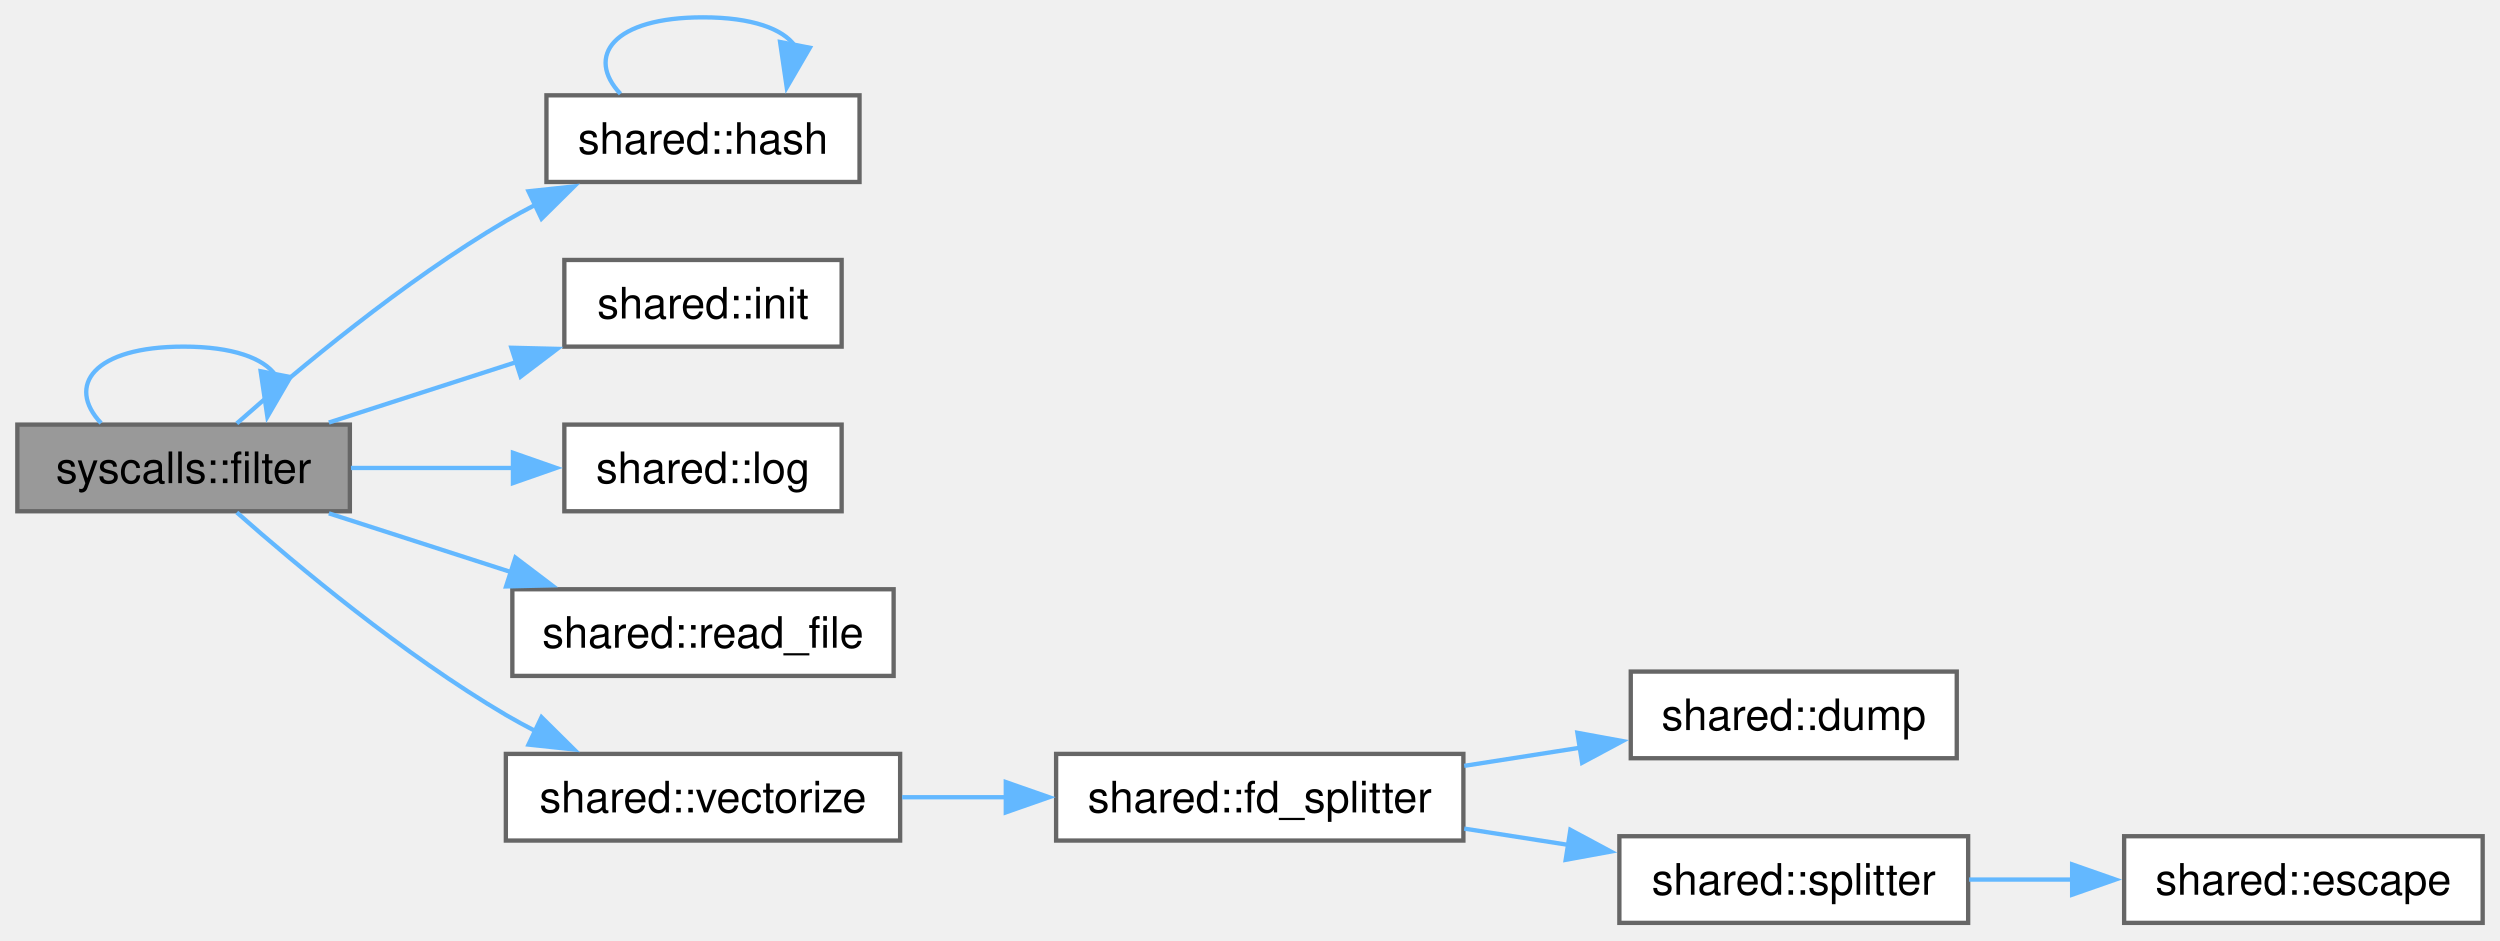
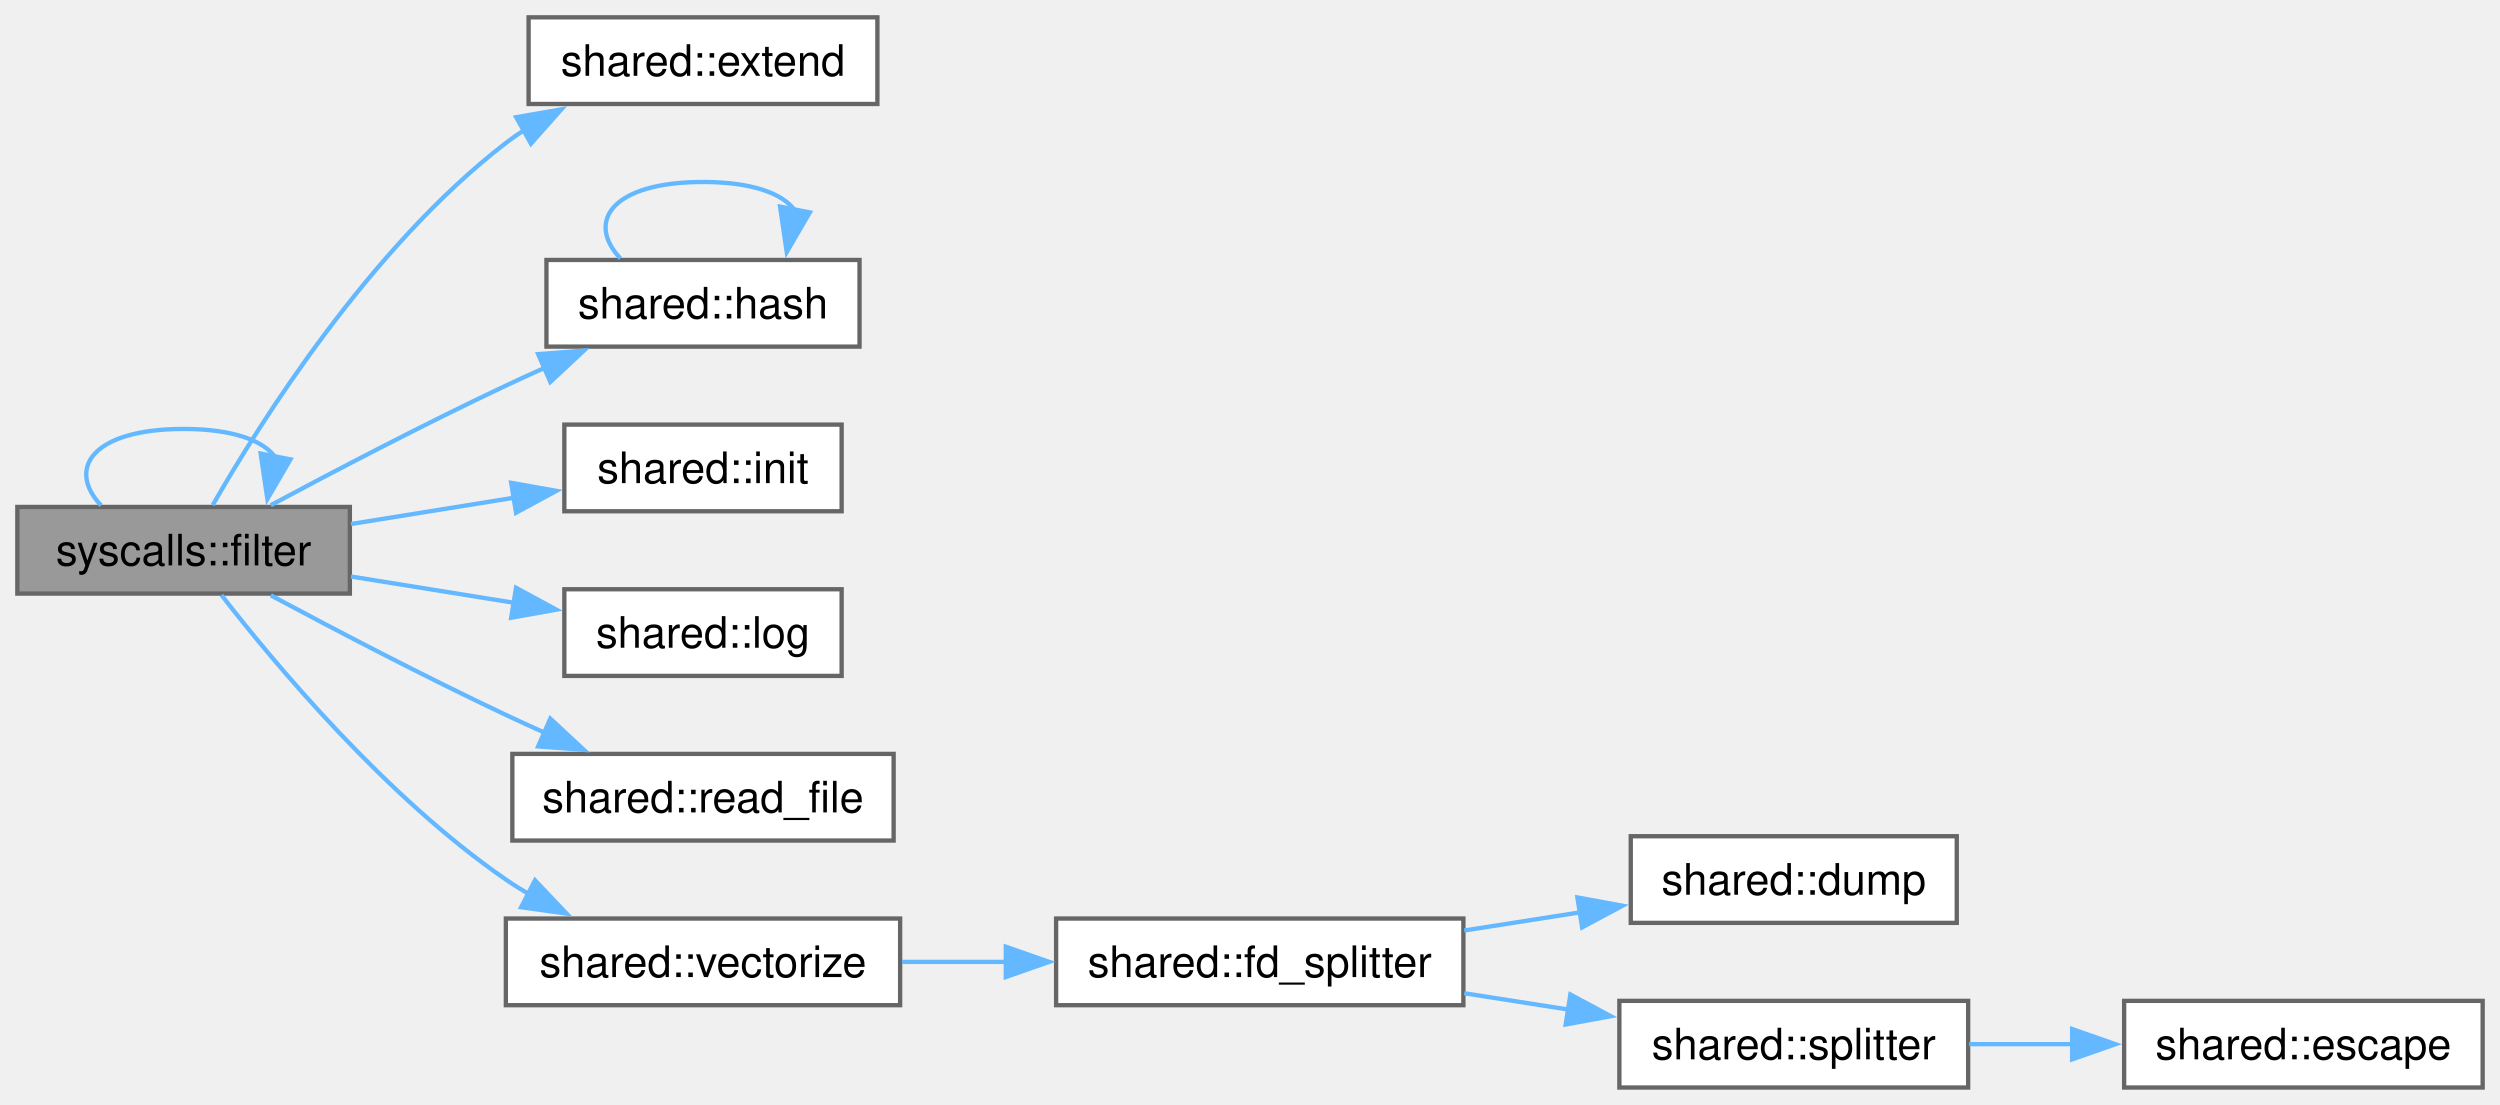
- <svg xmlns="http://www.w3.org/2000/svg" xmlns:xlink="http://www.w3.org/1999/xlink" width="577pt" height="217pt" viewBox="0.00 0.00 577.00 217.00">
-   <g id="graph0" class="graph" transform="scale(1 1) rotate(0) translate(4 213)">
+ <svg xmlns="http://www.w3.org/2000/svg" xmlns:xlink="http://www.w3.org/1999/xlink" width="577pt" height="255pt" viewBox="0.00 0.00 577.00 255.00">
+   <g id="graph0" class="graph" transform="scale(1 1) rotate(0) translate(4 251)">
    <g id="Node000001" class="node">
      <g id="a_Node000001">
        <a xlink:title="Generate a syscall filter.">
-           <polygon fill="#999999" stroke="#666666" points="76.75,-115 0,-115 0,-95 76.75,-95 76.75,-115" />
-           <text text-anchor="middle" x="38.38" y="-101.5" font-family="Helvetica,sans-Serif" font-size="10.00">syscalls::filter</text>
+           <polygon fill="#999999" stroke="#666666" points="76.75,-134 0,-134 0,-114 76.75,-114 76.75,-134" />
+           <text text-anchor="middle" x="38.38" y="-120.5" font-family="Helvetica,sans-Serif" font-size="10.00">syscalls::filter</text>
        </a>
      </g>
    </g>
-     <g id="edge1_Node000001_Node000001" class="edge">
-       <g id="a_edge1_Node000001_Node000001">
+     <g id="edge2_Node000001_Node000001" class="edge">
+       <g id="a_edge2_Node000001_Node000001">
        <a xlink:title=" ">
-           <path fill="none" stroke="#63b8ff" d="M19.33,-115.34C11.19,-123.98 17.54,-133 38.38,-133 49.77,-133 56.83,-130.3 59.56,-126.44" />
-           <polygon fill="#63b8ff" stroke="#63b8ff" points="63.04,-125.98 57.71,-116.82 56.16,-127.31 63.04,-125.98" />
+           <path fill="none" stroke="#63b8ff" d="M19.33,-134.34C11.19,-142.98 17.54,-152 38.38,-152 49.77,-152 56.83,-149.3 59.56,-145.44" />
+           <polygon fill="#63b8ff" stroke="#63b8ff" points="63.04,-144.98 57.71,-135.82 56.16,-146.31 63.04,-144.98" />
        </a>
      </g>
    </g>
    <g id="Node000002" class="node">
      <g id="a_Node000002">
+         <a xlink:href="namespaceshared.html#ab11bf98c12a2bf0ae3adca902e57befd" target="_top" xlink:title="Extend a container in place.">
+           <polygon fill="white" stroke="#666666" points="198.5,-247 118,-247 118,-227 198.5,-227 198.5,-247" />
+           <text text-anchor="middle" x="158.25" y="-233.5" font-family="Helvetica,sans-Serif" font-size="10.00">shared::extend</text>
+         </a>
+       </g>
+     </g>
+     <g id="edge1_Node000001_Node000002" class="edge">
+       <g id="a_edge1_Node000001_Node000002">
+         <a xlink:title=" ">
+           <path fill="none" stroke="#63b8ff" d="M45.1,-134.44C55.99,-153.43 81.41,-193.89 112.75,-218 114.08,-219.02 115.48,-220 116.92,-220.94" />
+           <polygon fill="#63b8ff" stroke="#63b8ff" points="115.13,-223.95 125.57,-225.76 118.54,-217.84 115.13,-223.95" />
+         </a>
+       </g>
+     </g>
+     <g id="Node000003" class="node">
+       <g id="a_Node000003">
        <a xlink:href="namespaceshared.html#a4a708359d4c8dbeeaa8b744eec56c0e5" target="_top" xlink:title="Hash a string.">
          <polygon fill="white" stroke="#666666" points="194.38,-191 122.12,-191 122.12,-171 194.38,-171 194.38,-191" />
          <text text-anchor="middle" x="158.25" y="-177.5" font-family="Helvetica,sans-Serif" font-size="10.00">shared::hash</text>
        </a>
      </g>
    </g>
-     <g id="edge2_Node000001_Node000002" class="edge">
-       <g id="a_edge2_Node000001_Node000002">
+     <g id="edge3_Node000001_Node000003" class="edge">
+       <g id="a_edge3_Node000001_Node000003">
        <a xlink:title=" ">
-           <path fill="none" stroke="#63b8ff" d="M50.65,-115.27C64.52,-127.52 89.12,-148.09 112.75,-162 114.93,-163.28 117.21,-164.52 119.53,-165.72" />
-           <polygon fill="#63b8ff" stroke="#63b8ff" points="117.98,-168.85 128.51,-169.98 120.98,-162.53 117.98,-168.85" />
+           <path fill="none" stroke="#63b8ff" d="M58.49,-134.4C73.19,-142.27 94.07,-153.19 112.75,-162 115.67,-163.38 118.72,-164.77 121.79,-166.14" />
+           <polygon fill="#63b8ff" stroke="#63b8ff" points="120.2,-169.27 130.77,-170.07 123.01,-162.85 120.2,-169.27" />
        </a>
      </g>
    </g>
-     <g id="Node000003" class="node">
-       <g id="a_Node000003">
+     <g id="Node000004" class="node">
+       <g id="a_Node000004">
        <a xlink:href="namespaceshared.html#a565b1c521d1f0509c5ec0f237a727f8e" target="_top" xlink:title="Compose a return value from an accumulator function.">
          <polygon fill="white" stroke="#666666" points="190.25,-153 126.25,-153 126.25,-133 190.25,-133 190.25,-153" />
          <text text-anchor="middle" x="158.25" y="-139.5" font-family="Helvetica,sans-Serif" font-size="10.00">shared::init</text>
        </a>
      </g>
    </g>
-     <g id="edge4_Node000001_Node000003" class="edge">
-       <g id="a_edge4_Node000001_Node000003">
+     <g id="edge5_Node000001_Node000004" class="edge">
+       <g id="a_edge5_Node000001_Node000004">
        <a xlink:title=" ">
-           <path fill="none" stroke="#63b8ff" d="M71.9,-115.48C85.36,-119.83 101.15,-124.92 115.46,-129.53" />
-           <polygon fill="#63b8ff" stroke="#63b8ff" points="114.02,-132.74 124.61,-132.48 116.17,-126.08 114.02,-132.74" />
+           <path fill="none" stroke="#63b8ff" d="M77,-130.06C89.07,-132.01 102.52,-134.18 114.9,-136.17" />
+           <polygon fill="#63b8ff" stroke="#63b8ff" points="113.98,-139.57 124.41,-137.71 115.1,-132.66 113.98,-139.57" />
        </a>
      </g>
    </g>
-     <g id="Node000004" class="node">
-       <g id="a_Node000004">
+     <g id="Node000005" class="node">
+       <g id="a_Node000005">
        <a xlink:href="namespaceshared.html#a99724c73af55fa92ae29fee700152917" target="_top" xlink:title="Log output to console, if verbose.">
          <polygon fill="white" stroke="#666666" points="190.25,-115 126.25,-115 126.25,-95 190.25,-95 190.25,-115" />
          <text text-anchor="middle" x="158.25" y="-101.5" font-family="Helvetica,sans-Serif" font-size="10.00">shared::log</text>
        </a>
      </g>
    </g>
-     <g id="edge5_Node000001_Node000004" class="edge">
-       <g id="a_edge5_Node000001_Node000004">
+     <g id="edge6_Node000001_Node000005" class="edge">
+       <g id="a_edge6_Node000001_Node000005">
        <a xlink:title=" ">
-           <path fill="none" stroke="#63b8ff" d="M77,-105C88.94,-105 102.24,-105 114.52,-105" />
-           <polygon fill="#63b8ff" stroke="#63b8ff" points="114.39,-108.5 124.39,-105 114.39,-101.5 114.39,-108.5" />
+           <path fill="none" stroke="#63b8ff" d="M77,-117.94C89.07,-115.99 102.52,-113.82 114.9,-111.83" />
+           <polygon fill="#63b8ff" stroke="#63b8ff" points="115.1,-115.34 124.41,-110.29 113.98,-108.43 115.1,-115.34" />
        </a>
      </g>
    </g>
-     <g id="Node000005" class="node">
-       <g id="a_Node000005">
+     <g id="Node000006" class="node">
+       <g id="a_Node000006">
        <a xlink:href="namespaceshared.html#afac154f1bef460ef6f24705f6c033f37" target="_top" xlink:title="Read a file.">
          <polygon fill="white" stroke="#666666" points="202.25,-77 114.25,-77 114.25,-57 202.25,-57 202.25,-77" />
          <text text-anchor="middle" x="158.25" y="-63.5" font-family="Helvetica,sans-Serif" font-size="10.00">shared::read_file</text>
        </a>
      </g>
    </g>
-     <g id="edge6_Node000001_Node000005" class="edge">
-       <g id="a_edge6_Node000001_Node000005">
+     <g id="edge7_Node000001_Node000006" class="edge">
+       <g id="a_edge7_Node000001_Node000006">
        <a xlink:title=" ">
-           <path fill="none" stroke="#63b8ff" d="M71.9,-94.52C84.91,-90.32 100.09,-85.43 114.01,-80.94" />
-           <polygon fill="#63b8ff" stroke="#63b8ff" points="114.95,-84.31 123.39,-77.91 112.8,-77.65 114.95,-84.31" />
+           <path fill="none" stroke="#63b8ff" d="M58.49,-113.6C73.19,-105.73 94.07,-94.81 112.75,-86 115.67,-84.62 118.72,-83.23 121.79,-81.86" />
+           <polygon fill="#63b8ff" stroke="#63b8ff" points="123.01,-85.15 130.77,-77.93 120.2,-78.73 123.01,-85.15" />
        </a>
      </g>
    </g>
-     <g id="Node000006" class="node">
-       <g id="a_Node000006">
+     <g id="Node000007" class="node">
+       <g id="a_Node000007">
        <a xlink:href="namespaceshared.html#ae5d42a7f6819f149991304227a611c78" target="_top" xlink:title="A Blocking Parser that splits the output into a vector.">
          <polygon fill="white" stroke="#666666" points="203.75,-39 112.75,-39 112.75,-19 203.75,-19 203.75,-39" />
          <text text-anchor="middle" x="158.25" y="-25.5" font-family="Helvetica,sans-Serif" font-size="10.00">shared::vectorize</text>
        </a>
      </g>
    </g>
-     <g id="edge7_Node000001_Node000006" class="edge">
-       <g id="a_edge7_Node000001_Node000006">
+     <g id="edge8_Node000001_Node000007" class="edge">
+       <g id="a_edge8_Node000001_Node000007">
        <a xlink:title=" ">
-           <path fill="none" stroke="#63b8ff" d="M50.65,-94.73C64.52,-82.48 89.12,-61.91 112.75,-48 114.93,-46.72 117.21,-45.48 119.53,-44.28" />
-           <polygon fill="#63b8ff" stroke="#63b8ff" points="120.98,-47.47 128.51,-40.02 117.98,-41.15 120.98,-47.47" />
+           <path fill="none" stroke="#63b8ff" d="M47.13,-113.63C59.49,-97.7 85.11,-67.04 112.75,-48 114.51,-46.78 116.37,-45.62 118.28,-44.52" />
+           <polygon fill="#63b8ff" stroke="#63b8ff" points="119.48,-47.83 126.77,-40.14 116.27,-41.61 119.48,-47.83" />
        </a>
      </g>
    </g>
-     <g id="edge3_Node000002_Node000002" class="edge">
-       <g id="a_edge3_Node000002_Node000002">
+     <g id="edge4_Node000003_Node000003" class="edge">
+       <g id="a_edge4_Node000003_Node000003">
        <a xlink:title=" ">
          <path fill="none" stroke="#63b8ff" d="M139.2,-191.34C131.06,-199.98 137.41,-209 158.25,-209 169.65,-209 176.71,-206.3 179.44,-202.44" />
          <polygon fill="#63b8ff" stroke="#63b8ff" points="182.91,-201.98 177.58,-192.82 176.04,-203.31 182.91,-201.98" />
        </a>
      </g>
    </g>
-     <g id="Node000007" class="node">
-       <g id="a_Node000007">
+     <g id="Node000008" class="node">
+       <g id="a_Node000008">
        <a xlink:href="namespaceshared.html#a3736db9aa00bd9e0a56aeaf1057066c0" target="_top" xlink:title="Split the contents of an FD.">
          <polygon fill="white" stroke="#666666" points="333.75,-39 239.75,-39 239.75,-19 333.75,-19 333.75,-39" />
          <text text-anchor="middle" x="286.75" y="-25.5" font-family="Helvetica,sans-Serif" font-size="10.00">shared::fd_splitter</text>
        </a>
      </g>
    </g>
-     <g id="edge8_Node000006_Node000007" class="edge">
-       <g id="a_edge8_Node000006_Node000007">
+     <g id="edge9_Node000007_Node000008" class="edge">
+       <g id="a_edge9_Node000007_Node000008">
        <a xlink:title=" ">
          <path fill="none" stroke="#63b8ff" d="M204.21,-29C212.02,-29 220.25,-29 228.35,-29" />
          <polygon fill="#63b8ff" stroke="#63b8ff" points="228.14,-32.5 238.14,-29 228.14,-25.5 228.14,-32.5" />
        </a>
      </g>
    </g>
-     <g id="Node000008" class="node">
-       <g id="a_Node000008">
+     <g id="Node000009" class="node">
+       <g id="a_Node000009">
        <a xlink:href="namespaceshared.html#a80f3b59804700742a5a0c6ea15bf24f9" target="_top" xlink:title="A Blocking Parser that returns the output in a single string.">
          <polygon fill="white" stroke="#666666" points="447.62,-58 372.38,-58 372.38,-38 447.62,-38 447.62,-58" />
          <text text-anchor="middle" x="410" y="-44.5" font-family="Helvetica,sans-Serif" font-size="10.00">shared::dump</text>
        </a>
      </g>
    </g>
-     <g id="edge9_Node000007_Node000008" class="edge">
-       <g id="a_edge9_Node000007_Node000008">
+     <g id="edge10_Node000008_Node000009" class="edge">
+       <g id="a_edge10_Node000008_Node000009">
        <a xlink:title=" ">
          <path fill="none" stroke="#63b8ff" d="M333.94,-36.24C342.68,-37.61 351.86,-39.05 360.67,-40.43" />
          <polygon fill="#63b8ff" stroke="#63b8ff" points="360.06,-43.87 370.48,-41.96 361.15,-36.96 360.06,-43.87" />
        </a>
      </g>
    </g>
-     <g id="Node000009" class="node">
-       <g id="a_Node000009">
+     <g id="Node000010" class="node">
+       <g id="a_Node000010">
        <a xlink:href="namespaceshared.html#a690cc836408825d804377522d9d99a07" target="_top" xlink:title="Split a string.">
          <polygon fill="white" stroke="#666666" points="450.25,-20 369.75,-20 369.75,0 450.25,0 450.25,-20" />
          <text text-anchor="middle" x="410" y="-6.5" font-family="Helvetica,sans-Serif" font-size="10.00">shared::splitter</text>
        </a>
      </g>
    </g>
-     <g id="edge10_Node000007_Node000009" class="edge">
-       <g id="a_edge10_Node000007_Node000009">
+     <g id="edge11_Node000008_Node000010" class="edge">
+       <g id="a_edge11_Node000008_Node000010">
        <a xlink:title=" ">
          <path fill="none" stroke="#63b8ff" d="M333.94,-21.76C341.85,-20.52 350.11,-19.23 358.14,-17.97" />
          <polygon fill="#63b8ff" stroke="#63b8ff" points="358.44,-21.47 367.78,-16.46 357.36,-14.55 358.44,-21.47" />
        </a>
      </g>
    </g>
-     <g id="Node000010" class="node">
-       <g id="a_Node000010">
+     <g id="Node000011" class="node">
+       <g id="a_Node000011">
        <a xlink:href="namespaceshared.html#a6282d0d8d2ab3f70038d7428729c15ca" target="_top" xlink:title="Escape a string.">
          <polygon fill="white" stroke="#666666" points="569,-20 486.25,-20 486.25,0 569,0 569,-20" />
          <text text-anchor="middle" x="527.62" y="-6.5" font-family="Helvetica,sans-Serif" font-size="10.00">shared::escape</text>
        </a>
      </g>
    </g>
-     <g id="edge11_Node000009_Node000010" class="edge">
-       <g id="a_edge11_Node000009_Node000010">
+     <g id="edge12_Node000010_Node000011" class="edge">
+       <g id="a_edge12_Node000010_Node000011">
        <a xlink:title=" ">
          <path fill="none" stroke="#63b8ff" d="M450.47,-10C458.21,-10 466.43,-10 474.51,-10" />
          <polygon fill="#63b8ff" stroke="#63b8ff" points="474.25,-13.5 484.25,-10 474.25,-6.5 474.25,-13.5" />
        </a>
      </g>
    </g>
  </g>
</svg>
